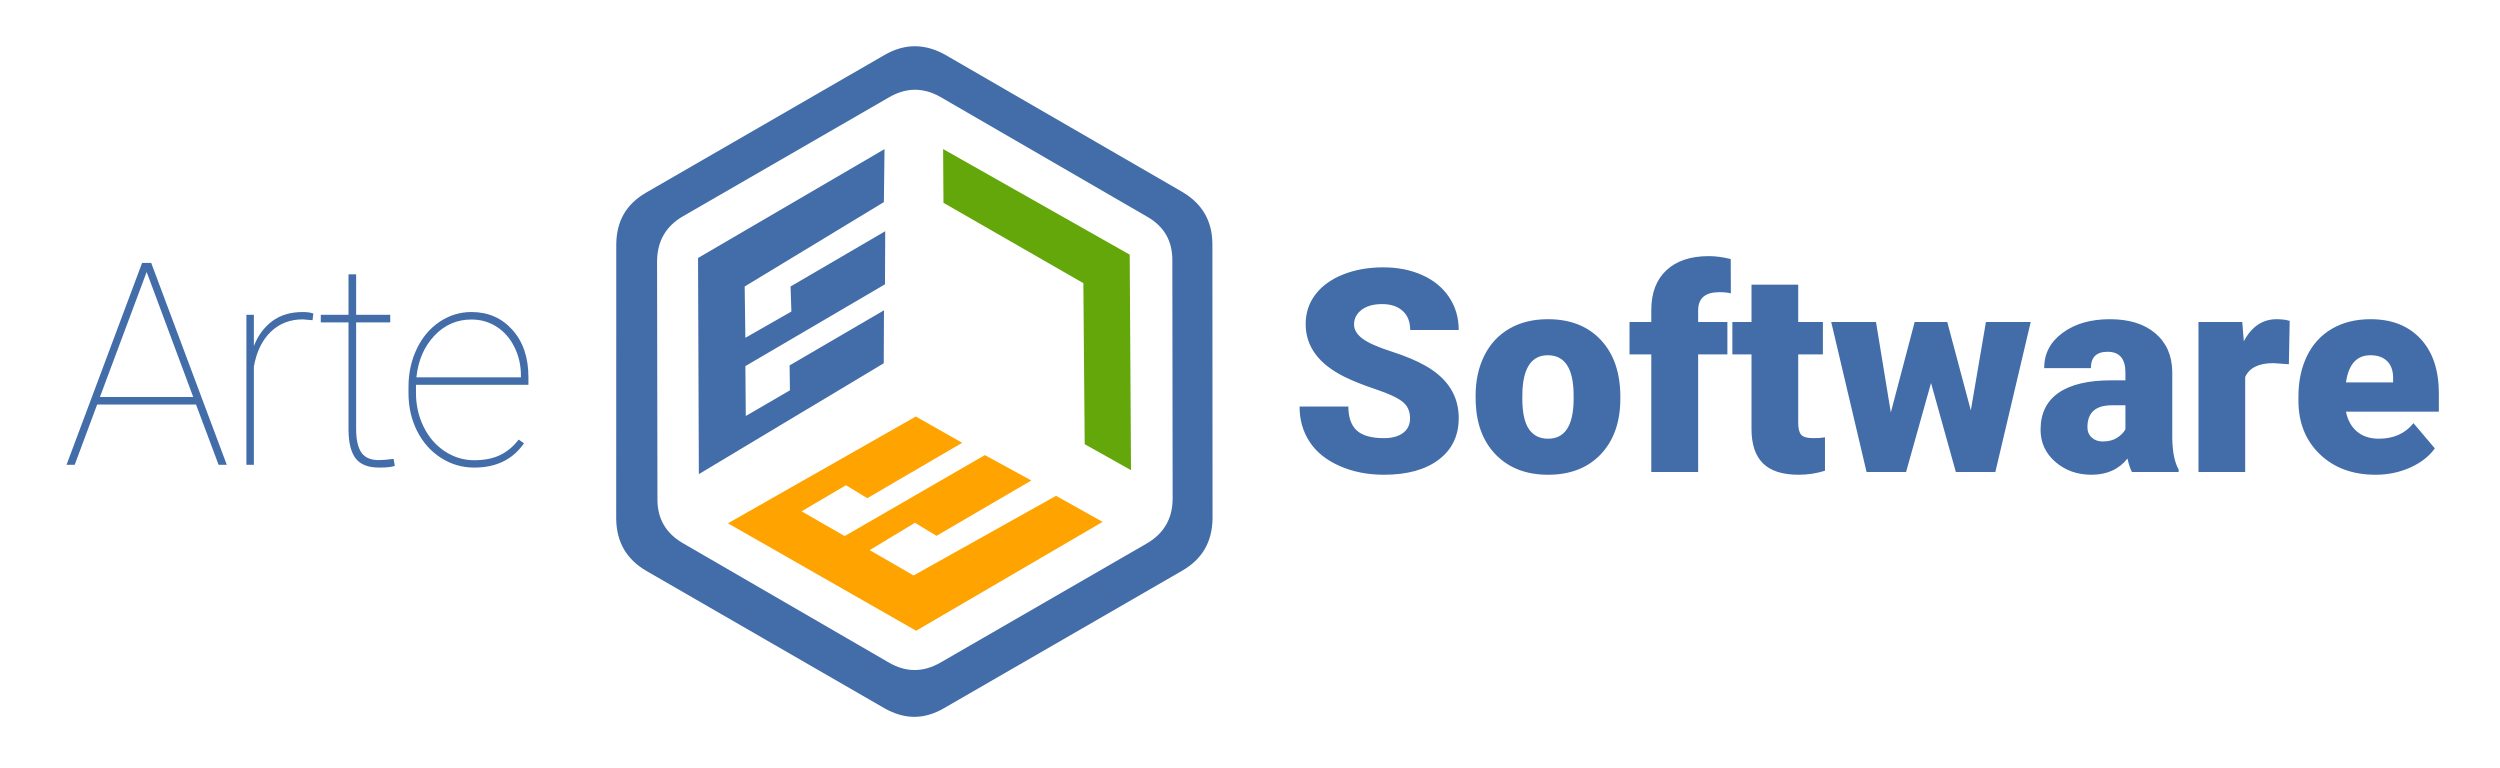
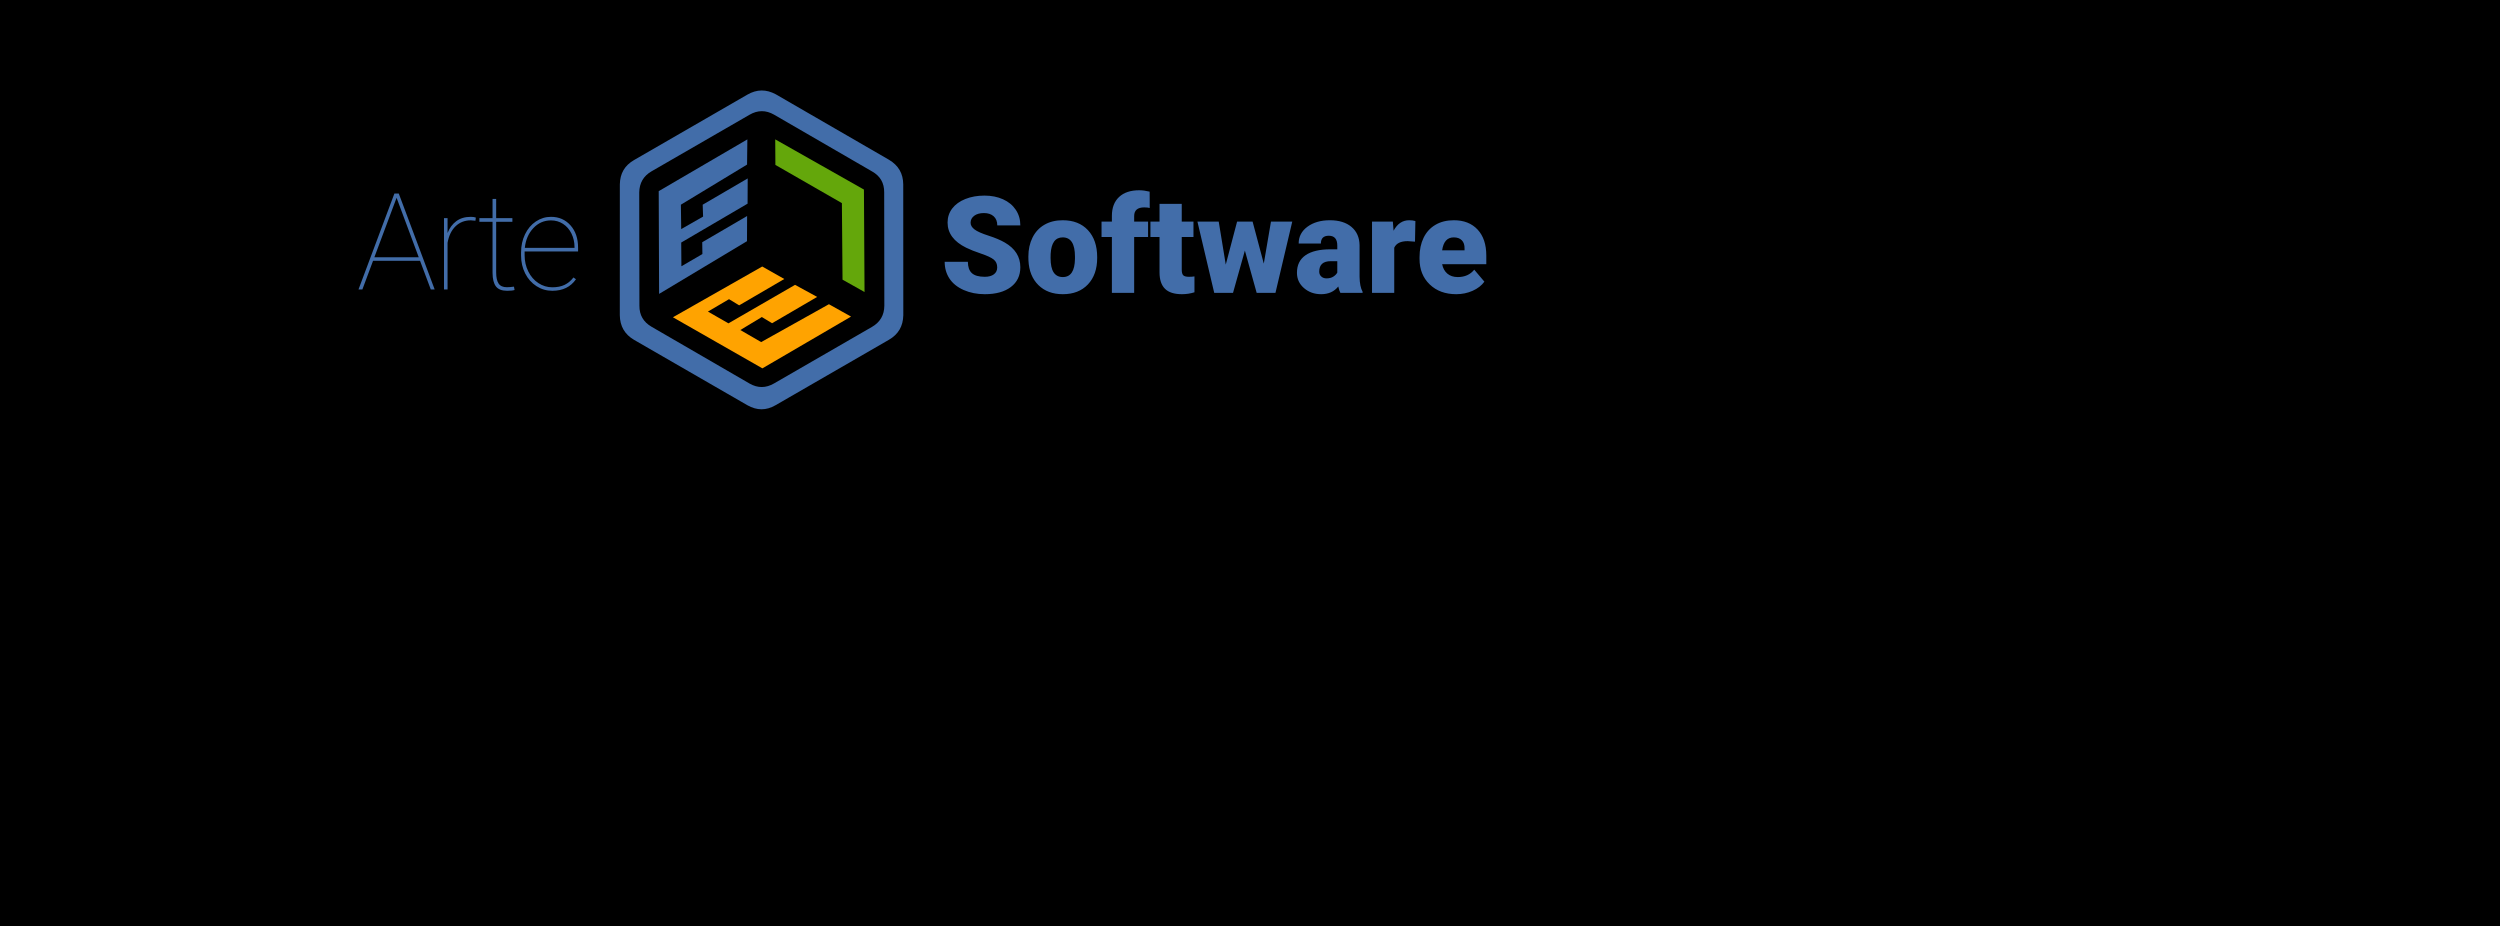
- <svg xmlns="http://www.w3.org/2000/svg" viewBox="-169.551 114.026 1400 430">
-   <g transform="matrix(1, 0, 0, 1, -36.89327, 137.6815)">
+ <svg xmlns="http://www.w3.org/2000/svg" viewBox="-169.6 114 851 315">
+   <rect x="-172.33" y="113.549" width="858.017" height="316.789" style="stroke: rgb(0, 0, 0);" />
+   <g transform="matrix(0.288976, 0, 0, 0.288976, -20.00073, 144.1527)" style="">
    <path d="M 523.845 122.229 C 523.944 111.24 519.215 103.053 509.649 97.64 L 394.093 30.713 C 384.475 25.216 374.855 25.207 365.13 30.879 L 249.826 97.447 C 240.204 103.002 235.485 111.348 235.298 122.389 L 235.512 255.91 C 235.455 266.874 240.286 275.008 249.709 280.501 L 365.233 347.447 C 374.954 353.021 384.476 352.891 394.096 347.337 L 509.398 280.769 C 519.152 275.139 523.927 266.76 524.025 255.77 L 523.845 122.229 Z M 546.371 266.89 C 546.108 279.965 540.532 289.481 529.348 295.938 L 395.922 372.969 C 384.789 379.399 373.954 379.356 362.641 372.964 L 229.173 295.978 C 218.141 289.487 212.599 279.886 212.416 266.949 L 212.451 112.825 C 212.685 100.028 218.071 90.62 229.202 84.194 L 362.628 7.159 C 373.811 0.706 384.845 0.635 396.182 6.751 L 529.522 83.868 C 540.649 90.492 546.19 100.091 546.284 112.897 L 546.371 266.89 Z" style="stroke-miterlimit: 1; paint-order: stroke; stroke-width: 6.12px; fill: rgb(66, 109, 169);" transform="matrix(1, 0.000034, -0.000034, 1, 0.00646, -0.012899)">
      </path>
    <path d="M 259.719 180.789 L 285.262 195.847 L 285.262 134.649 L 273.121 127.781 L 273.166 99.171 L 297.415 113.075 L 297.554 203.672 L 323.155 218.776 L 323.155 157.393 L 310.815 150.722 L 311.104 121.051 L 336.111 135.211 L 337.619 226.355 L 363.063 241.623 L 363.063 120.701 L 258.309 60.068" style="stroke-miterlimit: 1; paint-order: stroke; stroke-width: 6.12px; fill: rgb(66, 109, 169);" transform="matrix(-0.504175, -0.863601, 0.863601, -0.504175, 337.0558, 495.2069)">
      </path>
    <path d="M 571.795 115.626 L 545.694 100.615 L 467.34 145.587 L 389.093 100.767 L 363.445 115.825 L 468.04 176.051" style="stroke-miterlimit: 1; paint-order: stroke; stroke-width: 6.12px; fill: rgb(100, 167, 11);" transform="matrix(-0.504175, -0.863601, 0.863601, -0.504175, 583.9178, 611.9143)">
      </path>
    <path d="M 432.44 178.192 L 327.345 238.874 L 327.345 359.794 L 353.086 344.635 L 354.799 253.233 L 379.444 239.177 L 379.887 268.791 L 367.49 275.518 L 367.49 337.009 L 392.89 321.693 L 393.3 231.047 L 417.442 217.192 L 417.536 246.002 L 405.243 252.683 L 405.243 314.218 L 431.04 299.207" style="stroke-miterlimit: 1; paint-order: stroke; stroke-width: 6.12px; fill: rgb(255, 163, 0);" transform="matrix(-0.504175, -0.863601, 0.863601, -0.504175, 339.1222, 732.6883)">
      </path>
  </g>
-   <path d="M -59.787 340.546 L -115.142 340.546 L -127.719 374.318 L -132.3 374.318 L -89.988 261.279 L -84.864 261.279 L -42.552 374.318 L -47.133 374.318 Z M -113.59 336.354 L -61.34 336.354 L -87.426 266.325 Z M 5.462 293.343 L 0.027 292.877 Q -10.687 292.877 -17.907 299.826 Q -25.127 306.774 -27.379 319.274 L -27.379 374.318 L -31.571 374.318 L -31.571 290.315 L -27.379 290.315 L -27.379 307.783 Q -23.963 299.01 -17.131 293.886 Q -10.299 288.762 0.027 288.762 Q 3.676 288.762 5.928 289.616 Z M 29.886 267.645 L 29.886 290.315 L 48.984 290.315 L 48.984 294.585 L 29.886 294.585 L 29.886 354.21 Q 29.886 363.138 32.797 367.408 Q 35.708 371.678 42.54 371.678 Q 45.956 371.678 50.847 370.98 L 51.546 374.939 Q 48.984 375.871 42.773 375.871 Q 33.612 375.871 29.653 370.786 Q 25.693 365.7 25.616 354.754 L 25.616 294.585 L 10.088 294.585 L 10.088 290.315 L 25.616 290.315 L 25.616 267.645 Z M 96.005 375.871 Q 85.834 375.871 77.333 370.397 Q 68.832 364.924 64.018 355.375 Q 59.205 345.825 59.205 334.18 L 59.205 330.686 Q 59.205 319.041 63.863 309.336 Q 68.521 299.631 76.673 294.197 Q 84.825 288.762 94.452 288.762 Q 108.504 288.762 117.432 298.777 Q 126.361 308.793 126.361 325.096 L 126.361 329.522 L 63.397 329.522 L 63.397 334.102 Q 63.397 344.35 67.706 353.084 Q 72.015 361.818 79.585 366.787 Q 87.154 371.756 96.005 371.756 Q 104.467 371.756 110.406 368.922 Q 116.346 366.089 120.926 360.188 L 123.876 362.284 Q 114.482 375.871 96.005 375.871 Z M 94.452 292.955 Q 82.185 292.955 73.645 302.077 Q 65.105 311.199 63.63 325.329 L 122.168 325.329 L 122.168 324.32 Q 122.168 315.78 118.558 308.443 Q 114.948 301.107 108.621 297.031 Q 102.293 292.955 94.452 292.955 Z" transform="matrix(1, 0, 0, 1, 0, 0)" style="fill: rgb(66, 109, 169); white-space: pre;" />
-   <path d="M 620.08 348.288 Q 620.08 342.31 615.849 338.971 Q 611.618 335.633 600.982 332.062 Q 590.345 328.49 583.591 325.152 Q 561.62 314.36 561.62 295.495 Q 561.62 286.101 567.093 278.919 Q 572.567 271.738 582.582 267.74 Q 592.597 263.741 605.096 263.741 Q 617.285 263.741 626.951 268.089 Q 636.617 272.437 641.974 280.472 Q 647.331 288.507 647.331 298.833 L 620.158 298.833 Q 620.158 291.923 615.927 288.119 Q 611.695 284.315 604.475 284.315 Q 597.177 284.315 592.946 287.537 Q 588.715 290.759 588.715 295.728 Q 588.715 300.075 593.373 303.608 Q 598.031 307.14 609.755 310.906 Q 621.478 314.671 629.008 319.019 Q 647.331 329.577 647.331 348.132 Q 647.331 362.961 636.151 371.423 Q 624.971 379.886 605.484 379.886 Q 591.743 379.886 580.602 374.956 Q 569.461 370.026 563.832 361.447 Q 558.204 352.868 558.204 341.688 L 585.532 341.688 Q 585.532 350.772 590.229 355.081 Q 594.926 359.39 605.484 359.39 Q 612.239 359.39 616.16 356.478 Q 620.08 353.567 620.08 348.288 Z M 656.788 335.555 Q 656.788 322.978 661.679 313.157 Q 666.57 303.336 675.731 298.057 Q 684.892 292.777 697.236 292.777 Q 716.102 292.777 726.971 304.462 Q 737.84 316.146 737.84 336.254 L 737.84 337.186 Q 737.84 356.828 726.932 368.357 Q 716.025 379.886 697.392 379.886 Q 679.458 379.886 668.589 369.133 Q 657.719 358.38 656.865 339.98 Z M 682.951 337.186 Q 682.951 348.831 686.6 354.266 Q 690.249 359.7 697.392 359.7 Q 711.366 359.7 711.677 338.195 L 711.677 335.555 Q 711.677 312.963 697.236 312.963 Q 684.116 312.963 683.029 332.45 Z M 755.168 378.333 L 755.168 312.497 L 742.979 312.497 L 742.979 294.33 L 755.168 294.33 L 755.168 287.653 Q 755.168 273.291 763.63 265.372 Q 772.093 257.453 787.387 257.453 Q 792.977 257.453 799.654 259.083 L 799.732 278.337 Q 797.325 277.638 793.288 277.638 Q 781.409 277.638 781.409 287.886 L 781.409 294.33 L 797.791 294.33 L 797.791 312.497 L 781.409 312.497 L 781.409 378.333 Z M 837.45 273.446 L 837.45 294.33 L 851.27 294.33 L 851.27 312.497 L 837.45 312.497 L 837.45 350.927 Q 837.45 355.663 839.158 357.526 Q 840.866 359.39 845.913 359.39 Q 849.795 359.39 852.434 358.924 L 852.434 377.634 Q 845.369 379.886 837.683 379.886 Q 824.174 379.886 817.731 373.52 Q 811.287 367.153 811.287 354.188 L 811.287 312.497 L 800.573 312.497 L 800.573 294.33 L 811.287 294.33 L 811.287 273.446 Z M 934.108 343.862 L 942.57 294.33 L 967.647 294.33 L 947.849 378.333 L 925.723 378.333 L 911.826 328.49 L 897.851 378.333 L 875.725 378.333 L 855.927 294.33 L 881.004 294.33 L 889.311 345.027 L 902.665 294.33 L 920.909 294.33 Z M 1024.329 378.333 Q 1022.931 375.771 1021.844 370.802 Q 1014.624 379.886 1001.659 379.886 Q 989.78 379.886 981.473 372.704 Q 973.166 365.523 973.166 354.654 Q 973.166 340.99 983.259 334.002 Q 993.352 327.015 1012.606 327.015 L 1020.68 327.015 L 1020.68 322.59 Q 1020.68 311.022 1010.665 311.022 Q 1001.348 311.022 1001.348 320.183 L 975.185 320.183 Q 975.185 307.994 985.549 300.386 Q 995.914 292.777 1011.984 292.777 Q 1028.055 292.777 1037.372 300.619 Q 1046.688 308.46 1046.921 322.124 L 1046.921 359.312 Q 1047.076 370.88 1050.492 377.013 L 1050.492 378.333 Z M 1007.947 361.253 Q 1012.839 361.253 1016.06 359.157 Q 1019.282 357.061 1020.68 354.421 L 1020.68 340.99 L 1013.071 340.99 Q 999.407 340.99 999.407 353.256 Q 999.407 356.828 1001.814 359.04 Q 1004.221 361.253 1007.947 361.253 Z M 1112.213 318.009 L 1103.595 317.388 Q 1091.251 317.388 1087.757 325.152 L 1087.757 378.333 L 1061.594 378.333 L 1061.594 294.33 L 1086.127 294.33 L 1086.981 305.122 Q 1093.58 292.777 1105.381 292.777 Q 1109.573 292.777 1112.679 293.709 Z M 1160.808 379.886 Q 1141.477 379.886 1129.521 368.357 Q 1117.565 356.828 1117.565 338.35 L 1117.565 336.176 Q 1117.565 323.289 1122.339 313.429 Q 1127.114 303.569 1136.275 298.173 Q 1145.436 292.777 1158.013 292.777 Q 1175.714 292.777 1185.963 303.763 Q 1196.211 314.749 1196.211 334.391 L 1196.211 344.561 L 1144.194 344.561 Q 1145.591 351.626 1150.327 355.663 Q 1155.063 359.7 1162.594 359.7 Q 1175.016 359.7 1182.003 351.005 L 1193.959 365.135 Q 1189.068 371.889 1180.101 375.887 Q 1171.134 379.886 1160.808 379.886 Z M 1157.858 312.963 Q 1146.368 312.963 1144.194 328.18 L 1170.59 328.18 L 1170.59 326.161 Q 1170.746 319.873 1167.407 316.418 Q 1164.069 312.963 1157.858 312.963 Z" transform="matrix(1, 0, 0, 1, 0, 0)" style="fill: rgb(66, 109, 169); white-space: pre;" />
+   <path d="M -26.616 202.776 L -42.612 202.776 L -46.247 212.536 L -47.57 212.536 L -35.343 179.87 L -33.863 179.87 L -21.635 212.536 L -22.959 212.536 L -26.616 202.776 Z M -42.164 201.565 L -27.064 201.565 L -34.604 181.328 L -42.164 201.565 Z M -7.762 189.135 L -9.332 189.001 C -11.395 189.001 -13.123 189.671 -14.514 191.01 C -15.904 192.348 -16.817 194.221 -17.25 196.63 L -17.25 212.536 L -18.463 212.536 L -18.463 188.261 L -17.25 188.261 L -17.25 193.309 C -16.593 191.618 -15.605 190.28 -14.29 189.293 C -12.974 188.306 -11.319 187.812 -9.332 187.812 C -8.628 187.812 -8.06 187.895 -7.626 188.059 L -7.762 189.135 Z M -0.704 181.709 L -0.704 188.261 L 4.816 188.261 L 4.816 189.495 L -0.704 189.495 L -0.704 206.726 C -0.704 208.445 -0.423 209.716 0.138 210.539 C 0.7 211.362 1.638 211.773 2.953 211.773 C 3.611 211.773 4.413 211.705 5.355 211.571 L 5.556 212.716 C 5.063 212.894 4.218 212.984 3.021 212.984 C 1.256 212.984 -0.008 212.494 -0.77 211.515 C -1.533 210.534 -1.923 208.991 -1.937 206.883 L -1.937 189.495 L -6.424 189.495 L -6.424 188.261 L -1.937 188.261 L -1.937 181.709 L -0.704 181.709 Z M 18.403 212.984 C 16.444 212.984 14.646 212.458 13.009 211.402 C 11.371 210.348 10.088 208.902 9.161 207.061 C 8.233 205.222 7.77 203.18 7.77 200.937 L 7.77 199.927 C 7.77 197.683 8.219 195.627 9.115 193.757 C 10.014 191.888 11.246 190.431 12.818 189.382 C 14.388 188.336 16.1 187.812 17.956 187.812 C 20.662 187.812 22.877 188.777 24.596 190.706 C 26.317 192.636 27.176 195.172 27.176 198.313 L 27.176 199.59 L 8.981 199.59 L 8.981 200.914 C 8.981 202.888 9.396 204.717 10.228 206.4 C 11.057 208.083 12.2 209.402 13.659 210.36 C 15.118 211.317 16.699 211.795 18.403 211.795 C 20.035 211.795 21.422 211.523 22.566 210.976 C 23.71 210.431 24.723 209.589 25.605 208.452 L 26.458 209.058 C 24.648 211.675 21.964 212.984 18.403 212.984 Z M 17.956 189.024 C 15.593 189.024 13.588 189.903 11.942 191.66 C 10.297 193.417 9.332 195.657 9.048 198.379 L 25.965 198.379 L 25.965 198.087 C 25.965 196.443 25.616 194.912 24.922 193.499 C 24.227 192.086 23.268 190.987 22.05 190.202 C 20.831 189.416 19.465 189.024 17.956 189.024 Z" style="fill: rgb(66, 109, 169); white-space: pre;" />
+   <path d="M 169.849 205.014 C 169.849 203.862 169.442 202.964 168.626 202.321 C 167.811 201.678 166.379 201.013 164.33 200.325 C 162.281 199.636 160.606 198.971 159.304 198.328 C 155.072 196.248 152.956 193.392 152.956 189.757 C 152.956 187.948 153.483 186.351 154.537 184.968 C 155.592 183.585 157.084 182.507 159.014 181.737 C 160.943 180.966 163.111 180.582 165.519 180.582 C 167.867 180.582 169.973 181 171.835 181.838 C 173.697 182.676 175.143 183.868 176.176 185.417 C 177.208 186.965 177.723 188.733 177.723 190.722 L 169.872 190.722 C 169.872 189.391 169.464 188.359 168.648 187.626 C 167.833 186.893 166.731 186.527 165.339 186.527 C 163.934 186.527 162.823 186.837 162.009 187.459 C 161.193 188.079 160.786 188.867 160.786 189.824 C 160.786 190.662 161.234 191.421 162.131 192.102 C 163.029 192.782 164.607 193.486 166.866 194.211 C 169.123 194.936 170.979 195.718 172.429 196.556 C 175.959 198.59 177.723 201.393 177.723 204.968 C 177.723 207.826 176.647 210.069 174.494 211.699 C 172.339 213.329 169.385 214.144 165.632 214.144 C 162.984 214.144 160.587 213.67 158.441 212.721 C 156.295 211.771 154.679 210.47 153.596 208.817 C 152.51 207.163 151.968 205.261 151.968 203.108 L 159.865 203.108 C 159.865 204.857 160.318 206.147 161.223 206.976 C 162.128 207.806 163.598 208.222 165.632 208.222 C 166.933 208.222 167.961 207.942 168.717 207.38 C 169.471 206.82 169.849 206.031 169.849 205.014 Z M 180.456 201.334 C 180.456 198.912 180.928 196.754 181.87 194.862 C 182.812 192.97 184.166 191.514 185.931 190.498 C 187.696 189.48 189.767 188.972 192.146 188.972 C 195.78 188.972 198.644 190.098 200.738 192.349 C 202.832 194.6 203.879 197.663 203.879 201.536 L 203.879 201.805 C 203.879 205.589 202.828 208.592 200.727 210.813 C 198.625 213.034 195.78 214.144 192.191 214.144 C 188.736 214.144 185.961 213.109 183.866 211.038 C 181.773 208.967 180.644 206.159 180.48 202.612 L 180.456 201.334 Z M 188.016 201.805 C 188.016 204.049 188.369 205.693 189.072 206.741 C 189.775 207.788 190.815 208.312 192.191 208.312 C 194.882 208.312 196.259 206.24 196.317 202.098 L 196.317 201.334 C 196.317 196.982 194.927 194.805 192.146 194.805 C 189.618 194.805 188.249 196.682 188.04 200.436 L 188.016 201.805 Z M 208.886 213.696 L 208.886 194.672 L 205.364 194.672 L 205.364 189.422 L 208.886 189.422 L 208.886 187.492 C 208.886 184.725 209.701 182.578 211.332 181.053 C 212.963 179.527 215.25 178.765 218.197 178.765 C 219.273 178.765 220.455 178.922 221.741 179.236 L 221.764 184.8 C 221.3 184.665 220.68 184.597 219.903 184.597 C 217.613 184.597 216.47 185.585 216.47 187.559 L 216.47 189.422 L 221.203 189.422 L 221.203 194.672 L 216.47 194.672 L 216.47 213.696 L 208.886 213.696 Z M 232.665 183.386 L 232.665 189.422 L 236.657 189.422 L 236.657 194.672 L 232.665 194.672 L 232.665 205.776 C 232.665 206.689 232.829 207.324 233.158 207.683 C 233.486 208.042 234.137 208.222 235.109 208.222 C 235.857 208.222 236.485 208.177 236.994 208.087 L 236.994 213.493 C 235.633 213.927 234.212 214.144 232.731 214.144 C 230.129 214.144 228.207 213.532 226.966 212.305 C 225.724 211.079 225.103 209.217 225.103 206.718 L 225.103 194.672 L 222.007 194.672 L 222.007 189.422 L 225.103 189.422 L 225.103 183.386 L 232.665 183.386 Z M 260.595 203.735 L 263.04 189.422 L 270.287 189.422 L 264.566 213.696 L 258.172 213.696 L 254.157 199.292 L 250.118 213.696 L 243.724 213.696 L 238.003 189.422 L 245.25 189.422 L 247.65 204.071 L 251.509 189.422 L 256.782 189.422 L 260.595 203.735 Z M 286.666 213.696 C 286.398 213.202 286.16 212.476 285.949 211.52 C 284.558 213.27 282.614 214.144 280.117 214.144 C 277.828 214.144 275.884 213.452 274.283 212.07 C 272.682 210.686 271.883 208.948 271.883 206.853 C 271.883 204.221 272.855 202.232 274.799 200.886 C 276.744 199.54 279.571 198.867 283.279 198.867 L 285.613 198.867 L 285.613 197.587 C 285.613 195.359 284.648 194.245 282.719 194.245 C 280.924 194.245 280.027 195.127 280.027 196.892 L 272.466 196.892 C 272.466 194.543 273.465 192.636 275.461 191.172 C 277.458 189.705 280.005 188.972 283.1 188.972 C 286.195 188.972 288.642 189.727 290.437 191.239 C 292.231 192.748 293.15 194.821 293.197 197.453 L 293.197 208.198 C 293.226 210.428 293.57 212.132 294.228 213.314 L 294.228 213.696 L 286.666 213.696 Z M 281.933 208.76 C 282.876 208.76 283.657 208.559 284.278 208.154 C 284.898 207.75 285.343 207.294 285.613 206.787 L 285.613 202.904 L 283.414 202.904 C 280.783 202.904 279.466 204.086 279.466 206.449 C 279.466 207.138 279.697 207.694 280.161 208.12 C 280.625 208.547 281.216 208.76 281.933 208.76 Z M 312.064 196.264 L 309.574 196.084 C 307.195 196.084 305.67 196.833 304.997 198.328 L 304.997 213.696 L 297.436 213.696 L 297.436 189.422 L 304.525 189.422 L 304.772 192.54 C 306.043 190.161 307.817 188.972 310.089 188.972 C 310.897 188.972 311.601 189.063 312.199 189.242 L 312.064 196.264 Z M 326.107 214.144 C 322.382 214.144 319.369 213.034 317.066 210.813 C 314.763 208.592 313.61 205.702 313.61 202.142 L 313.61 201.514 C 313.61 199.032 314.07 196.84 314.989 194.94 C 315.91 193.041 317.252 191.571 319.017 190.532 C 320.781 189.492 322.875 188.972 325.299 188.972 C 328.709 188.972 331.402 190.031 333.376 192.148 C 335.35 194.264 336.337 197.215 336.337 200.998 L 336.337 203.936 L 321.306 203.936 C 321.574 205.297 322.166 206.367 323.077 207.145 C 323.99 207.922 325.172 208.312 326.622 208.312 C 329.015 208.312 330.885 207.474 332.231 205.799 L 335.686 209.881 C 334.744 211.183 333.408 212.219 331.682 212.989 C 329.954 213.759 328.096 214.144 326.107 214.144 Z M 325.254 194.805 C 323.041 194.805 321.724 196.272 321.306 199.203 L 328.933 199.203 L 328.933 198.62 C 328.963 197.407 328.657 196.469 328.013 195.804 C 327.37 195.139 326.451 194.805 325.254 194.805 Z" style="fill: rgb(66, 109, 169); white-space: pre;" />
</svg>
